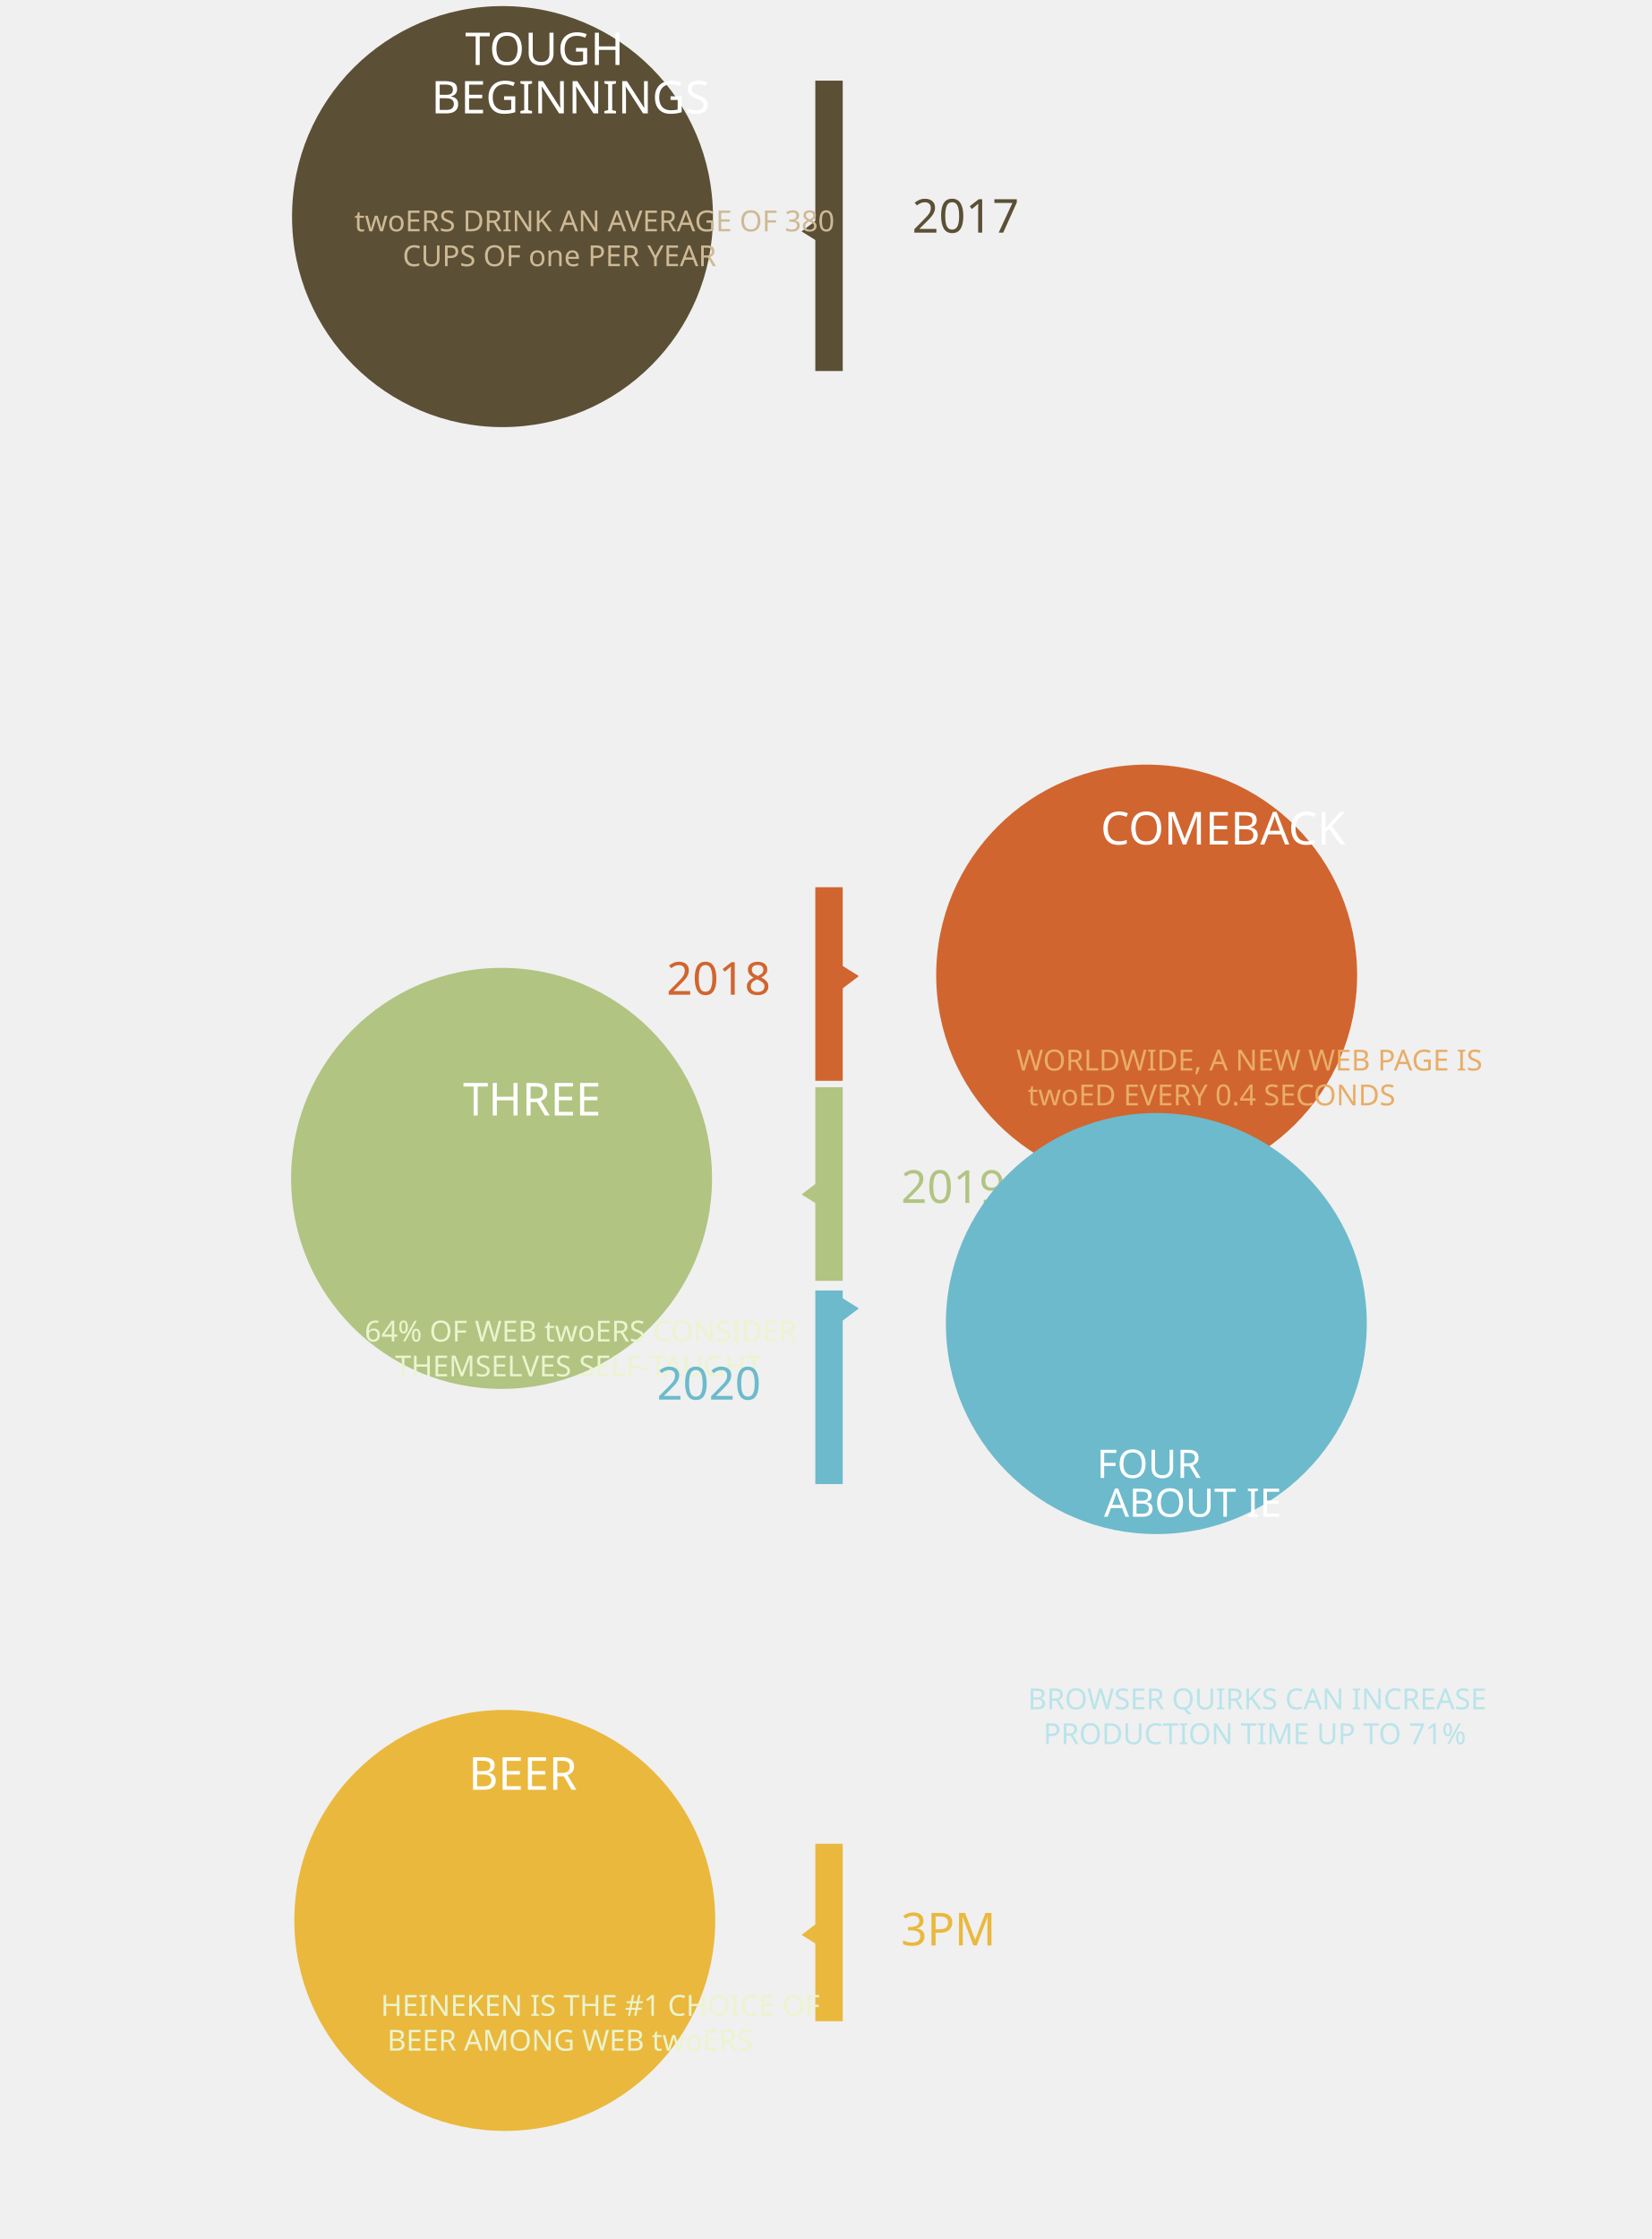
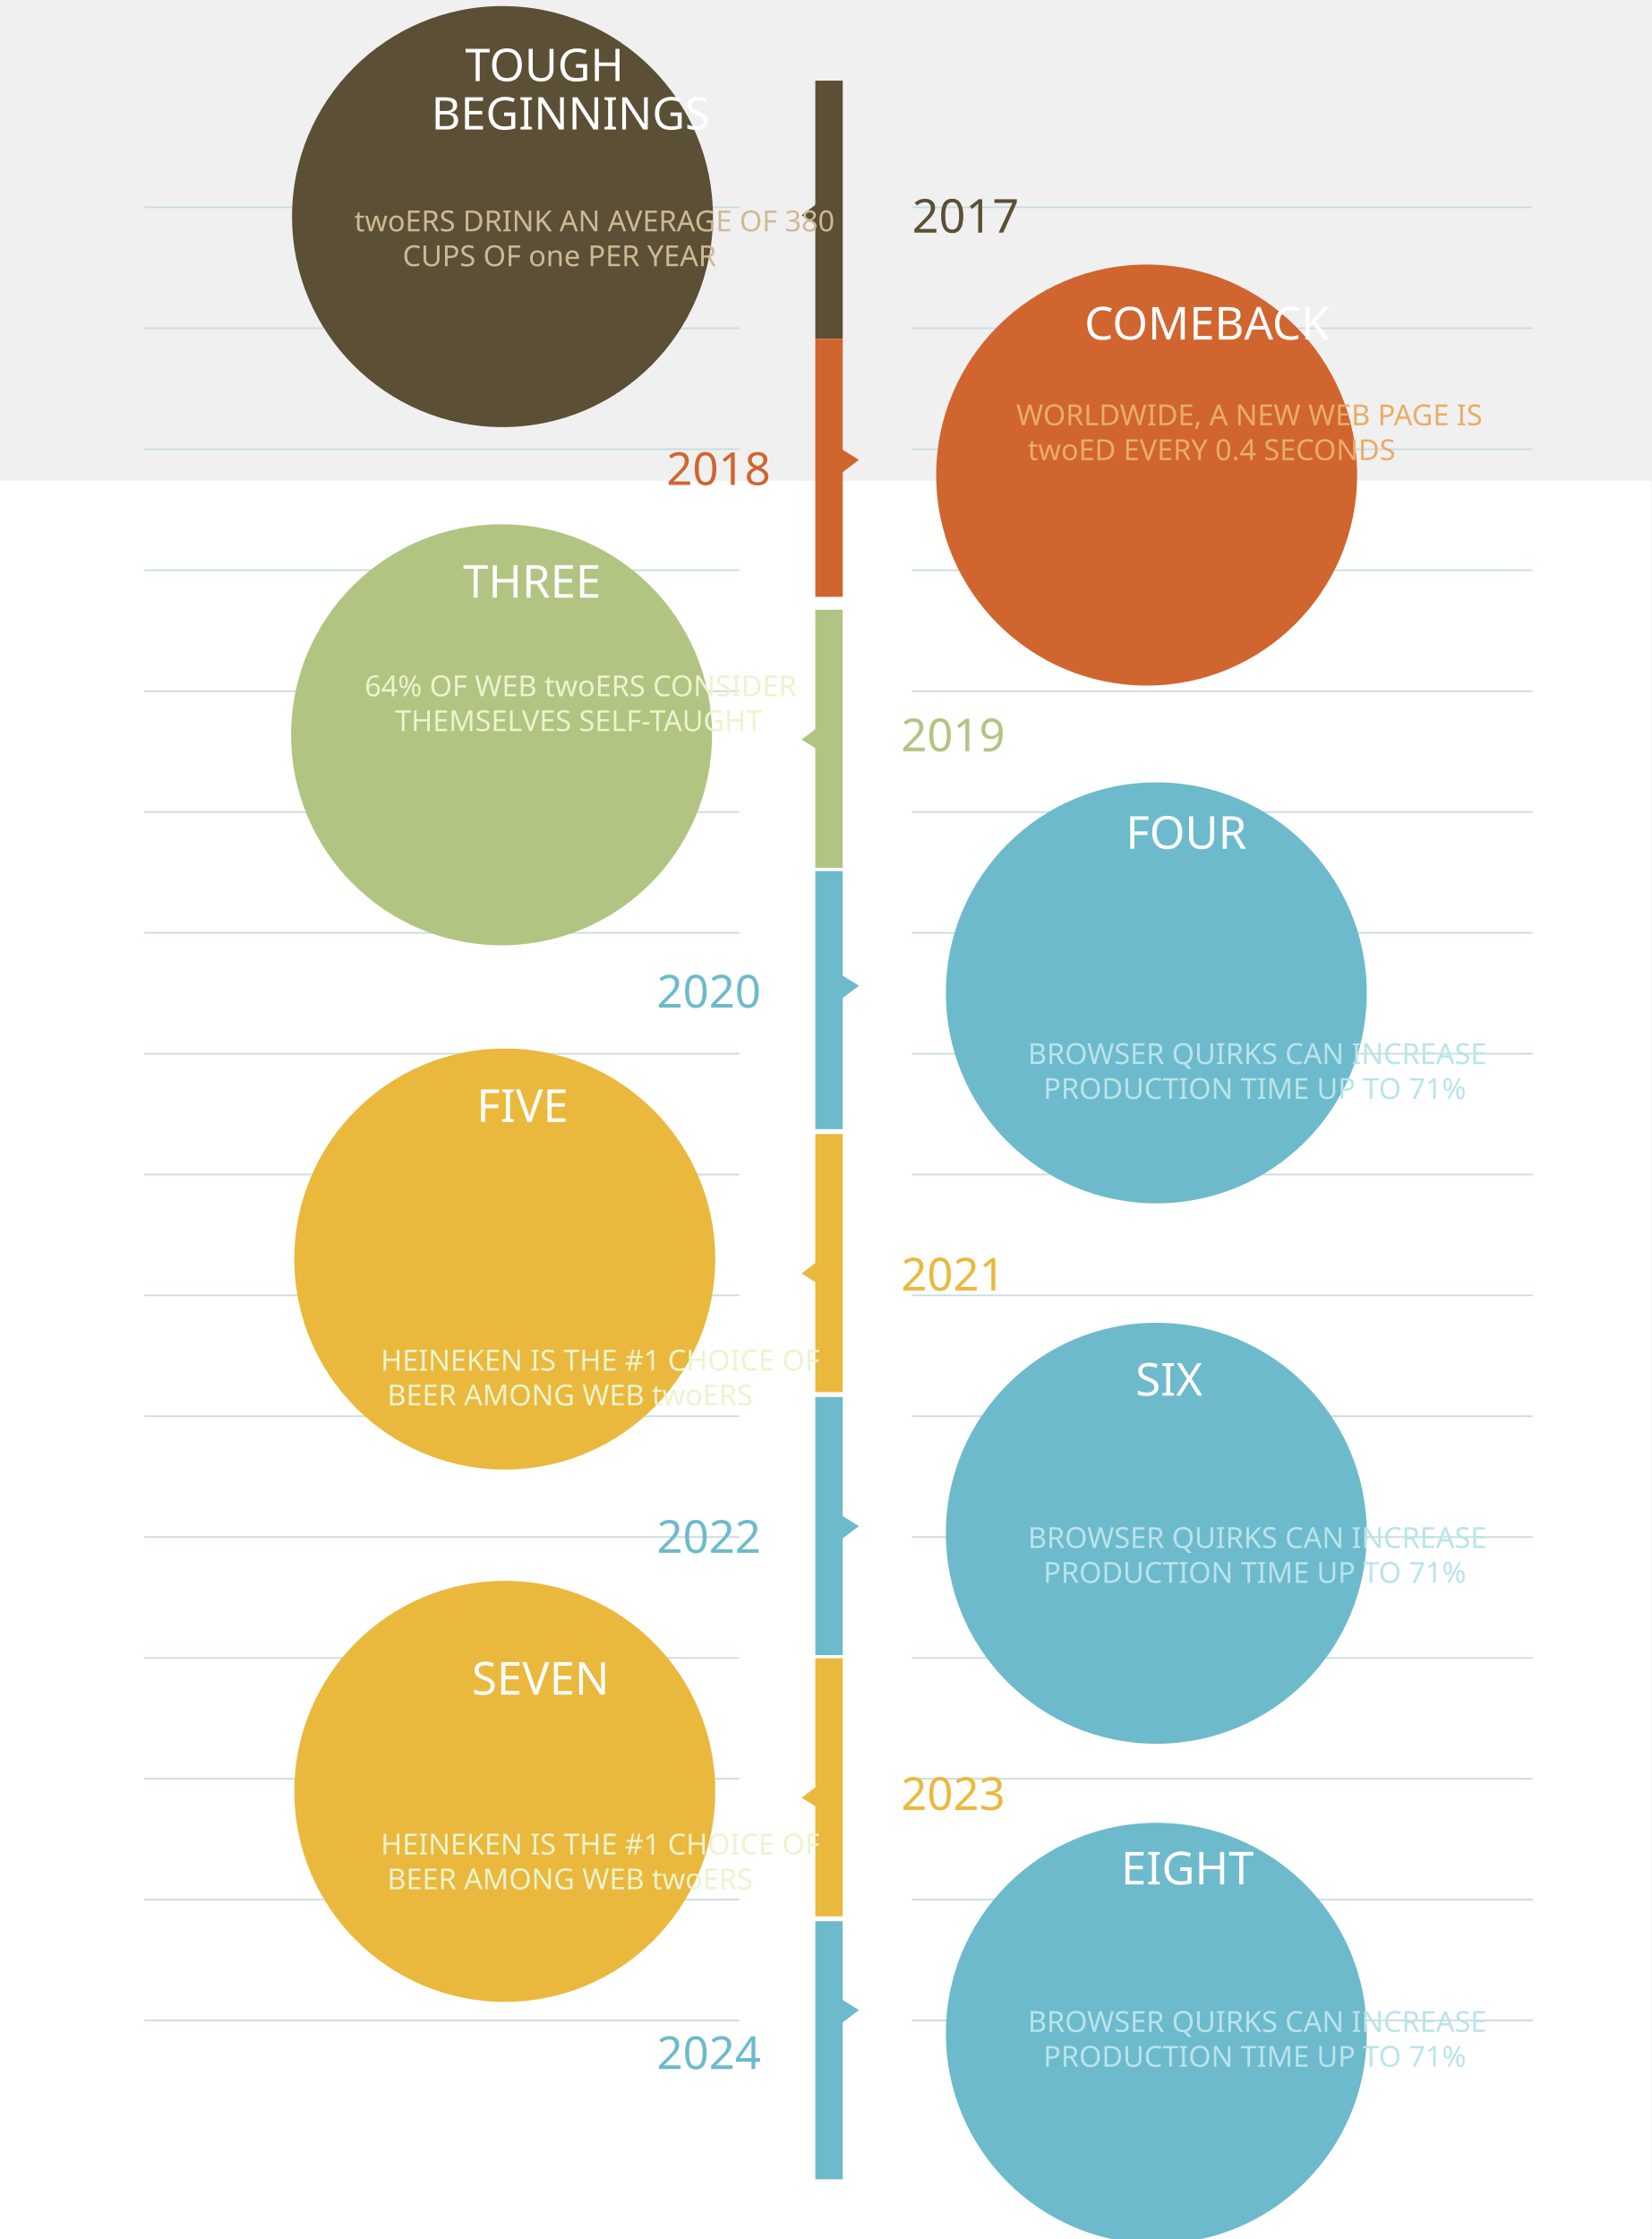
<svg xmlns="http://www.w3.org/2000/svg" version="1.1" id="InteractiveSVG" x="0px" y="0px" width="1024px" height="1388px" viewBox="0 0 1024 1388" enable-background="new 0 0 1024 1388" xml:space="preserve">
+   <g id="background">
+     <rect y="297.986" fill="#ffffff" width="1023.91" height="1090" />
+     <g>
+       <line fill="none" stroke="#CADBDD" stroke-miterlimit="10" x1="950.369" y1="1252.486" x2="565.455" y2="1252.486" />
+       <line fill="none" stroke="#CADBDD" stroke-miterlimit="10" x1="950.369" y1="1177.577" x2="565.455" y2="1177.577" />
+       <line fill="none" stroke="#CADBDD" stroke-miterlimit="10" x1="950.369" y1="1102.668" x2="565.455" y2="1102.668" />
+       <line fill="none" stroke="#CADBDD" stroke-miterlimit="10" x1="950.369" y1="1027.758" x2="565.455" y2="1027.758" />
+       <line fill="none" stroke="#CADBDD" stroke-miterlimit="10" x1="950.369" y1="952.85" x2="565.455" y2="952.85" />
+       <line fill="none" stroke="#CADBDD" stroke-miterlimit="10" x1="950.369" y1="877.94" x2="565.455" y2="877.94" />
+       <line fill="none" stroke="#CADBDD" stroke-miterlimit="10" x1="950.369" y1="803.031" x2="565.455" y2="803.031" />
+       <line fill="none" stroke="#CADBDD" stroke-miterlimit="10" x1="950.369" y1="728.123" x2="565.455" y2="728.122" />
+       <line fill="none" stroke="#CADBDD" stroke-miterlimit="10" x1="950.369" y1="653.214" x2="565.455" y2="653.214" />
+       <line fill="none" stroke="#CADBDD" stroke-miterlimit="10" x1="950.369" y1="578.305" x2="565.455" y2="578.305" />
+       <line fill="none" stroke="#CADBDD" stroke-miterlimit="10" x1="950.369" y1="503.396" x2="565.455" y2="503.396" />
+       <line fill="none" stroke="#CADBDD" stroke-miterlimit="10" x1="950.369" y1="428.486" x2="565.455" y2="428.486" />
+       <line fill="none" stroke="#CADBDD" stroke-miterlimit="10" x1="950.369" y1="353.486" x2="565.455" y2="353.486" />
+       <line fill="none" stroke="#CADBDD" stroke-miterlimit="10" x1="950.369" y1="278.486" x2="565.455" y2="278.486" />
+       <line fill="none" stroke="#CADBDD" stroke-miterlimit="10" x1="950.369" y1="203.486" x2="565.455" y2="203.486" />
+       <line fill="none" stroke="#CADBDD" stroke-miterlimit="10" x1="950.369" y1="128.486" x2="565.455" y2="128.486" />
+     </g>
+     <g>
+       <line fill="none" stroke="#CADBDD" stroke-miterlimit="10" x1="458.454" y1="1252.486" x2="89.467" y2="1252.486" />
+       <line fill="none" stroke="#CADBDD" stroke-miterlimit="10" x1="458.454" y1="1177.577" x2="89.467" y2="1177.577" />
+       <line fill="none" stroke="#CADBDD" stroke-miterlimit="10" x1="458.454" y1="1102.668" x2="89.467" y2="1102.668" />
+       <line fill="none" stroke="#CADBDD" stroke-miterlimit="10" x1="458.454" y1="1027.758" x2="89.467" y2="1027.758" />
+       <line fill="none" stroke="#CADBDD" stroke-miterlimit="10" x1="458.454" y1="952.85" x2="89.467" y2="952.85" />
+       <line fill="none" stroke="#CADBDD" stroke-miterlimit="10" x1="458.454" y1="877.94" x2="89.467" y2="877.94" />
+       <line fill="none" stroke="#CADBDD" stroke-miterlimit="10" x1="458.454" y1="803.031" x2="89.467" y2="803.031" />
+       <line fill="none" stroke="#CADBDD" stroke-miterlimit="10" x1="458.454" y1="728.122" x2="89.467" y2="728.122" />
+       <line fill="none" stroke="#CADBDD" stroke-miterlimit="10" x1="458.454" y1="653.214" x2="89.467" y2="653.214" />
+       <line fill="none" stroke="#CADBDD" stroke-miterlimit="10" x1="458.454" y1="578.305" x2="89.467" y2="578.305" />
+       <line fill="none" stroke="#CADBDD" stroke-miterlimit="10" x1="458.454" y1="503.396" x2="89.467" y2="503.396" />
+       <line fill="none" stroke="#CADBDD" stroke-miterlimit="10" x1="458.454" y1="428.486" x2="89.467" y2="428.486" />
+       <line fill="none" stroke="#CADBDD" stroke-miterlimit="10" x1="458.454" y1="353.486" x2="89.467" y2="353.486" />
+       <line fill="none" stroke="#CADBDD" stroke-miterlimit="10" x1="458.454" y1="278.486" x2="89.467" y2="278.486" />
+       <line fill="none" stroke="#CADBDD" stroke-miterlimit="10" x1="458.454" y1="203.486" x2="89.467" y2="203.486" />
+       <line fill="none" stroke="#CADBDD" stroke-miterlimit="10" x1="458.454" y1="128.486" x2="89.467" y2="128.486" />
+     </g>
+   </g>
  <g id="timeline">
    <g id="one">
-       <rect x="505.545" y="50" fill="#5B4F35" width="17" height="180" />
-       <polyline fill="#5B4F35" points="509.334,134.132 497.023,143.456 514.566,154.415   " />
+       <rect x="505.545" y="50" fill="#5B4F35" width="17" height="160" />
+       <polyline fill="#5B4F35" points="509.334,124.132 497.023,133.456 514.566,144.415   " />
      <g>
        <text transform="matrix(1 0 0 1 565.5449 144.2139)" fill="#5B4F35" font-family="'LeagueGothic'" font-size="29">2017</text>
      </g>
      <g id="one-badge">
        <circle fill="#5B4F35" cx="311.581" cy="134.273" r="130.5" />
        <g id="one-title">
-           <text transform="matrix(1 0 0 1 288.416 40.2793)" fill="#FFFFFF" font-family="'LeagueGothic'" font-size="28">TOUGH</text>
-           <text transform="matrix(1 0 0 1 267.416 70.2793)" fill="#FFFFFF" font-family="'LeagueGothic'" font-size="28">BEGINNINGS</text>
+           <text transform="matrix(1 0 0 1 288.416 50.2793)" fill="#FFFFFF" font-family="'LeagueGothic'" font-size="28">TOUGH</text>
+           <text transform="matrix(1 0 0 1 267.416 80.2793)" fill="#FFFFFF" font-family="'LeagueGothic'" font-size="28">BEGINNINGS</text>
        </g>
        <g id="one-details">
          <rect x="219.11" y="530.174" fill="none" width="187" height="68" />
          <text transform="matrix(1 0 0 1 219.7134 143.4023)" fill="#CEB995" font-family="'LeagueGothic'" font-size="18">twoERS DRINK AN AVERAGE OF 380 </text>
          <text transform="matrix(1 0 0 1 249.6372 165.0039)" fill="#CEB995" font-family="'LeagueGothic'" font-size="18">CUPS OF one PER YEAR</text>
        </g>
      </g>
    </g>
    <g id="two">
-       <rect x="505.545" y="550" fill="#D1652F" width="17" height="120" />
-       <polyline fill="#D1652F" points="520.256,614.415 532.566,605.092 515.023,594.132   " />
-       <text transform="matrix(1 0 0 1 413.2793 616.6328)" fill="#D1652F" font-family="'LeagueGothic'" font-size="28.225">2018</text>
+       <rect x="505.545" y="210" fill="#D1652F" width="17" height="160" />
+       <polyline fill="#D1652F" points="520.256,294.415 532.566,285.092 515.023,274.132   " />
+       <text transform="matrix(1 0 0 1 413.2793 300.6328)" fill="#D1652F" font-family="'LeagueGothic'" font-size="28.225">2018</text>
      <g id="two-badge">
-         <circle fill="#D1652F" cx="711" cy="604.5" r="130.5" />
+         <circle fill="#D1652F" cx="711" cy="294.5" r="130.5" />
        <g id="two-title">
-           <text transform="matrix(1 0 0 1 682.4639 523.5059)" fill="#FFFFFF" font-family="'LeagueGothic'" font-size="28.225">COMEBACK</text>
+           <text transform="matrix(1 0 0 1 672.4639 210.5059)" fill="#FFFFFF" font-family="'LeagueGothic'" font-size="28.225">COMEBACK</text>
        </g>
        <g id="two-details">
          <rect x="616.468" y="650.4" fill="none" width="187" height="68" />
-           <text transform="matrix(1 0 0 1 630.1738 663.6289)" fill="#E8AD67" font-family="'LeagueGothic'" font-size="18">WORLDWIDE, A NEW WEB PAGE IS </text>
-           <text transform="matrix(1 0 0 1 637.2568 685.2305)" fill="#E8AD67" font-family="'LeagueGothic'" font-size="18">twoED EVERY 0.4 SECONDS</text>
+           <text transform="matrix(1 0 0 1 630.1738 263.6289)" fill="#E8AD67" font-family="'LeagueGothic'" font-size="18">WORLDWIDE, A NEW WEB PAGE IS </text>
+           <text transform="matrix(1 0 0 1 637.2568 285.2305)" fill="#E8AD67" font-family="'LeagueGothic'" font-size="18">twoED EVERY 0.4 SECONDS</text>
        </g>
      </g>
    </g>
    <g id="three">
-       <rect x="505.545" y="674" fill="#B1C482" width="17" height="120" />
-       <polyline fill="#B1C482" points="509.334,731.133 497.023,740.455 514.566,751.415   " />
-       <text transform="matrix(1 0 0 1 558.6953 745.7109)" fill="#B1C482" font-family="'LeagueGothic'" font-size="28.225">2019</text>
+       <rect x="505.545" y="378" fill="#B1C482" width="17" height="160" />
+       <polyline fill="#B1C482" points="509.334,449.133 497.023,458.455 514.566,469.415   " />
+       <text transform="matrix(1 0 0 1 558.6953 465.7109)" fill="#B1C482" font-family="'LeagueGothic'" font-size="28.225">2019</text>
      <g id="three-badge">
-         <circle fill="#B1C482" cx="311" cy="730.5" r="130.5" />
+         <circle fill="#B1C482" cx="311" cy="455.5" r="130.5" />
        <g id="three-title">
-           <text transform="matrix(1 0 0 1 287.0991 691.5059)" fill="#FFFFFF" font-family="'LeagueGothic'" font-size="28.225">THREE</text>
+           <text transform="matrix(1 0 0 1 287.0991 370.5059)" fill="#FFFFFF" font-family="'LeagueGothic'" font-size="28.225">THREE</text>
        </g>
        <g id="three-details">
          <rect x="215.893" y="818.4" fill="none" width="187" height="68" />
-           <text transform="matrix(1 0 0 1 226.1045 831.6289)" fill="#EBF4CE" font-family="'LeagueGothic'" font-size="18">64% OF WEB twoERS CONSIDER</text>
-           <text transform="matrix(1 0 0 1 244.9507 853.2305)" fill="#EBF4CE" font-family="'LeagueGothic'" font-size="18">THEMSELVES SELF-TAUGHT</text>
+           <text transform="matrix(1 0 0 1 226.1045 431.6289)" fill="#EBF4CE" font-family="'LeagueGothic'" font-size="18">64% OF WEB twoERS CONSIDER</text>
+           <text transform="matrix(1 0 0 1 244.9507 453.2305)" fill="#EBF4CE" font-family="'LeagueGothic'" font-size="18">THEMSELVES SELF-TAUGHT</text>
        </g>
      </g>
    </g>
    <g id="four">
-       <rect x="505.545" y="800" fill="#6DBACC" width="17" height="120" />
-       <polyline fill="#6DBACC" points="520.256,820.415 532.566,811.092 515.023,800.133   " />
-       <text transform="matrix(1 0 0 1 407.2793 867.6328)" fill="#6DBACC" font-family="'LeagueGothic'" font-size="28.225">2020</text>
+       <rect x="505.545" y="540" fill="#6DBACC" width="17" height="160" />
+       <polyline fill="#6DBACC" points="520.256,620.415 532.566,611.092 515.023,600.133   " />
+       <text transform="matrix(1 0 0 1 407.2793 624.6328)" fill="#6DBACC" font-family="'LeagueGothic'" font-size="28.225">2020</text>
      <g id="four-badge">
-         <circle fill="#6DBACC" cx="717" cy="820.5" r="130.5" />
+         <circle fill="#6DBACC" cx="717" cy="615.5" r="130.5" />
        <g id="four-title">
-           <text transform="matrix(1 0 0 1 680.0996 916.1816)" fill="#FFFFFF" font-family="'LeagueGothic'" font-size="24.393">FOUR</text>
-           <text transform="matrix(1 0 0 1 684.5508 940.2686)" fill="#FFFFFF" font-family="'LeagueGothic'" font-size="24.393">ABOUT IE</text>
+           <text transform="matrix(1 0 0 1 698.0996 526.1816)" fill="#FFFFFF" font-family="'LeagueGothic'" font-size="28.225">FOUR</text>
        </g>
        <g id="four-details">
          <rect x="622.892" y="1046.4" fill="none" width="187" height="68" />
-           <text transform="matrix(1 0 0 1 637.332 1059.629)" fill="#B9E4EA" font-family="'LeagueGothic'" font-size="18">BROWSER QUIRKS CAN INCREASE </text>
-           <text transform="matrix(1 0 0 1 646.9707 1081.23)" fill="#B9E4EA" font-family="'LeagueGothic'" font-size="18">PRODUCTION TIME UP TO 71%</text>
+           <text transform="matrix(1 0 0 1 637.332 659.6289)" fill="#B9E4EA" font-family="'LeagueGothic'" font-size="18">BROWSER QUIRKS CAN INCREASE </text>
+           <text transform="matrix(1 0 0 1 646.9707 681.2305)" fill="#B9E4EA" font-family="'LeagueGothic'" font-size="18">PRODUCTION TIME UP TO 71%</text>
        </g>
      </g>
    </g>
-     <g id="beer">
-       <rect x="505.545" y="1143" fill="#EAB83D" width="17" height="110" />
-       <polyline fill="#EAB83D" points="509.334,1190.133 497.023,1199.455 514.566,1210.415   " />
-       <text transform="matrix(1 0 0 1 558.6953 1206.014)" fill="#EAB83D" font-family="'LeagueGothic'" font-size="28.225">3PM</text>
-       <g id="beer-badge">
-         <circle fill="#EAB83D" cx="313" cy="1190.5" r="130.5" />
-         <g id="beer-title">
-           <text transform="matrix(1 0 0 1 290.5708 1109.506)" fill="#FFFFFF" font-family="'LeagueGothic'" font-size="28.225">BEER</text>
+     <g id="five">
+       <rect x="505.545" y="703" fill="#EAB83D" width="17" height="160" />
+       <polyline fill="#EAB83D" points="509.334,780.133 497.023,789.455 514.566,800.415   " />
+       <text transform="matrix(1 0 0 1 558.6953 800.0137)" fill="#EAB83D" font-family="'LeagueGothic'" font-size="28.225">2021</text>
+       <g id="five-badge">
+         <circle fill="#EAB83D" cx="313" cy="780.5" r="130.5" />
+         <g id="five-title">
+           <text transform="matrix(1 0 0 1 295.5708 695.5059)" fill="#FFFFFF" font-family="'LeagueGothic'" font-size="28.225">FIVE</text>
        </g>
-         <g id="beer-details">
+         <g id="five-details">
          <rect x="217.893" y="1236.4" fill="none" width="187" height="68" />
-           <text transform="matrix(1 0 0 1 236.0879 1249.629)" fill="#EBF4CE" font-family="'LeagueGothic'" font-size="18">HEINEKEN IS THE #1 CHOICE OF</text>
-           <text transform="matrix(1 0 0 1 240.1099 1271.23)" fill="#EBF4CE" font-family="'LeagueGothic'" font-size="18">BEER AMONG WEB twoERS</text>
+           <text transform="matrix(1 0 0 1 236.0879 849.6289)" fill="#EBF4CE" font-family="'LeagueGothic'" font-size="18">HEINEKEN IS THE #1 CHOICE OF</text>
+           <text transform="matrix(1 0 0 1 240.1099 871.2305)" fill="#EBF4CE" font-family="'LeagueGothic'" font-size="18">BEER AMONG WEB twoERS</text>
+         </g>
+       </g>
+     </g>
+     <g id="six">
+       <rect x="505.545" y="866" fill="#6DBACC" width="17" height="160" />
+       <polyline fill="#6DBACC" points="520.256,955.415 532.566,946.092 515.023,935.133   " />
+       <text transform="matrix(1 0 0 1 407.2793 962.6328)" fill="#6DBACC" font-family="'LeagueGothic'" font-size="28.225">2022</text>
+       <g id="six-badge">
+         <circle fill="#6DBACC" cx="717" cy="950.5" r="130.5" />
+         <g id="six-title">
+           <text transform="matrix(1 0 0 1 704.0996 865.1816)" fill="#FFFFFF" font-family="'LeagueGothic'" font-size="28.225">SIX</text>
+         </g>
+         <g id="six-details">
+           <rect x="622.892" y="1046.4" fill="none" width="187" height="68" />
+           <text transform="matrix(1 0 0 1 637.332 959.6289)" fill="#B9E4EA" font-family="'LeagueGothic'" font-size="18">BROWSER QUIRKS CAN INCREASE </text>
+           <text transform="matrix(1 0 0 1 646.9707 981.2305)" fill="#B9E4EA" font-family="'LeagueGothic'" font-size="18">PRODUCTION TIME UP TO 71%</text>
+         </g>
+       </g>
+     </g>
+     <g id="seven">
+       <rect x="505.545" y="1028" fill="#EAB83D" width="17" height="160" />
+       <polyline fill="#EAB83D" points="509.334,1105.133 497.023,1114.455 514.566,1125.415   " />
+       <text transform="matrix(1 0 0 1 558.6953 1122.014)" fill="#EAB83D" font-family="'LeagueGothic'" font-size="28.225">2023</text>
+       <g id="seven-badge">
+         <circle fill="#EAB83D" cx="313" cy="1110.5" r="130.5" />
+         <g id="seven-title">
+           <text transform="matrix(1 0 0 1 292.5708 1050.506)" fill="#FFFFFF" font-family="'LeagueGothic'" font-size="28.225">SEVEN</text>
+         </g>
+         <g id="seven-details">
+           <rect x="217.893" y="1236.4" fill="none" width="187" height="68" />
+           <text transform="matrix(1 0 0 1 236.0879 1149.629)" fill="#EBF4CE" font-family="'LeagueGothic'" font-size="18">HEINEKEN IS THE #1 CHOICE OF</text>
+           <text transform="matrix(1 0 0 1 240.1099 1171.23)" fill="#EBF4CE" font-family="'LeagueGothic'" font-size="18">BEER AMONG WEB twoERS</text>
+         </g>
+       </g>
+     </g>
+     <g id="eight">
+       <rect x="505.545" y="1191" fill="#6DBACC" width="17" height="160" />
+       <polyline fill="#6DBACC" points="520.256,1255.415 532.566,1246.092 515.023,1235.133   " />
+       <text transform="matrix(1 0 0 1 407.2793 1282.633)" fill="#6DBACC" font-family="'LeagueGothic'" font-size="28.225">2024</text>
+       <g id="eight-badge">
+         <circle fill="#6DBACC" cx="717" cy="1260.5" r="130.5" />
+         <g id="eight-title">
+           <text transform="matrix(1 0 0 1 695.0996 1168.182)" fill="#FFFFFF" font-family="'LeagueGothic'" font-size="28.225">EIGHT</text>
+         </g>
+         <g id="eight-details">
+           <rect x="622.892" y="1046.4" fill="none" width="187" height="68" />
+           <text transform="matrix(1 0 0 1 637.332 1259.629)" fill="#B9E4EA" font-family="'LeagueGothic'" font-size="18">BROWSER QUIRKS CAN INCREASE </text>
+           <text transform="matrix(1 0 0 1 646.9707 1281.23)" fill="#B9E4EA" font-family="'LeagueGothic'" font-size="18">PRODUCTION TIME UP TO 71%</text>
        </g>
      </g>
    </g>
  </g>
</svg>
